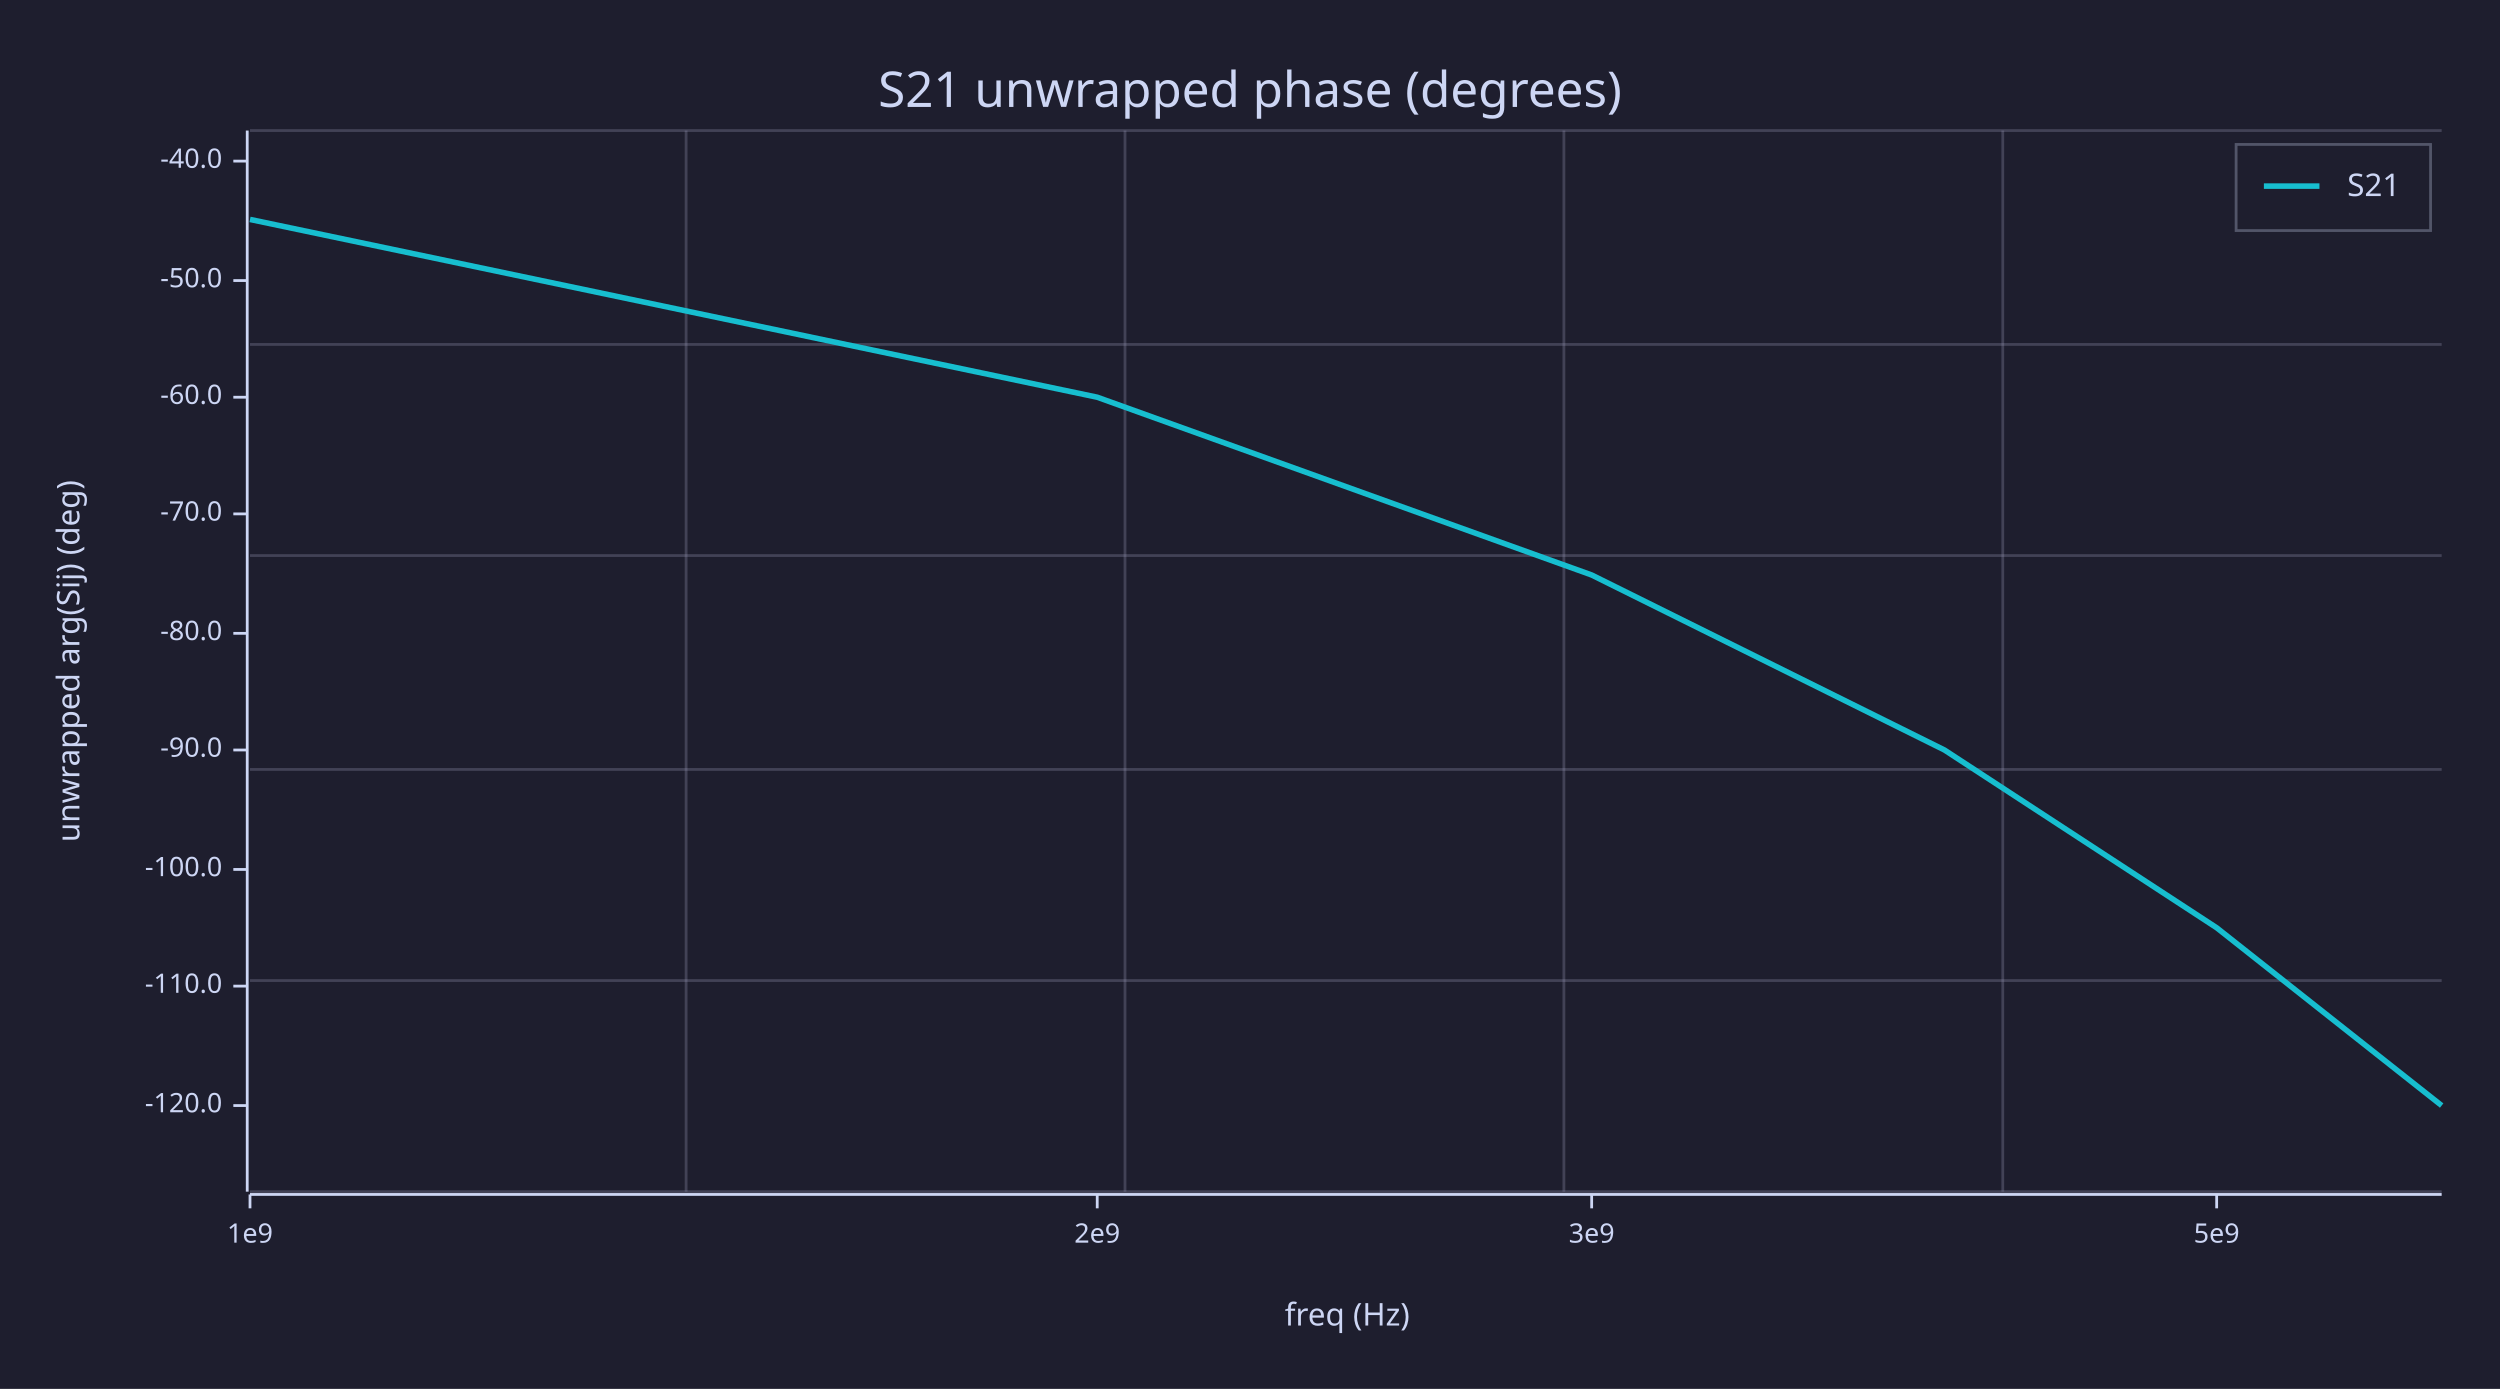
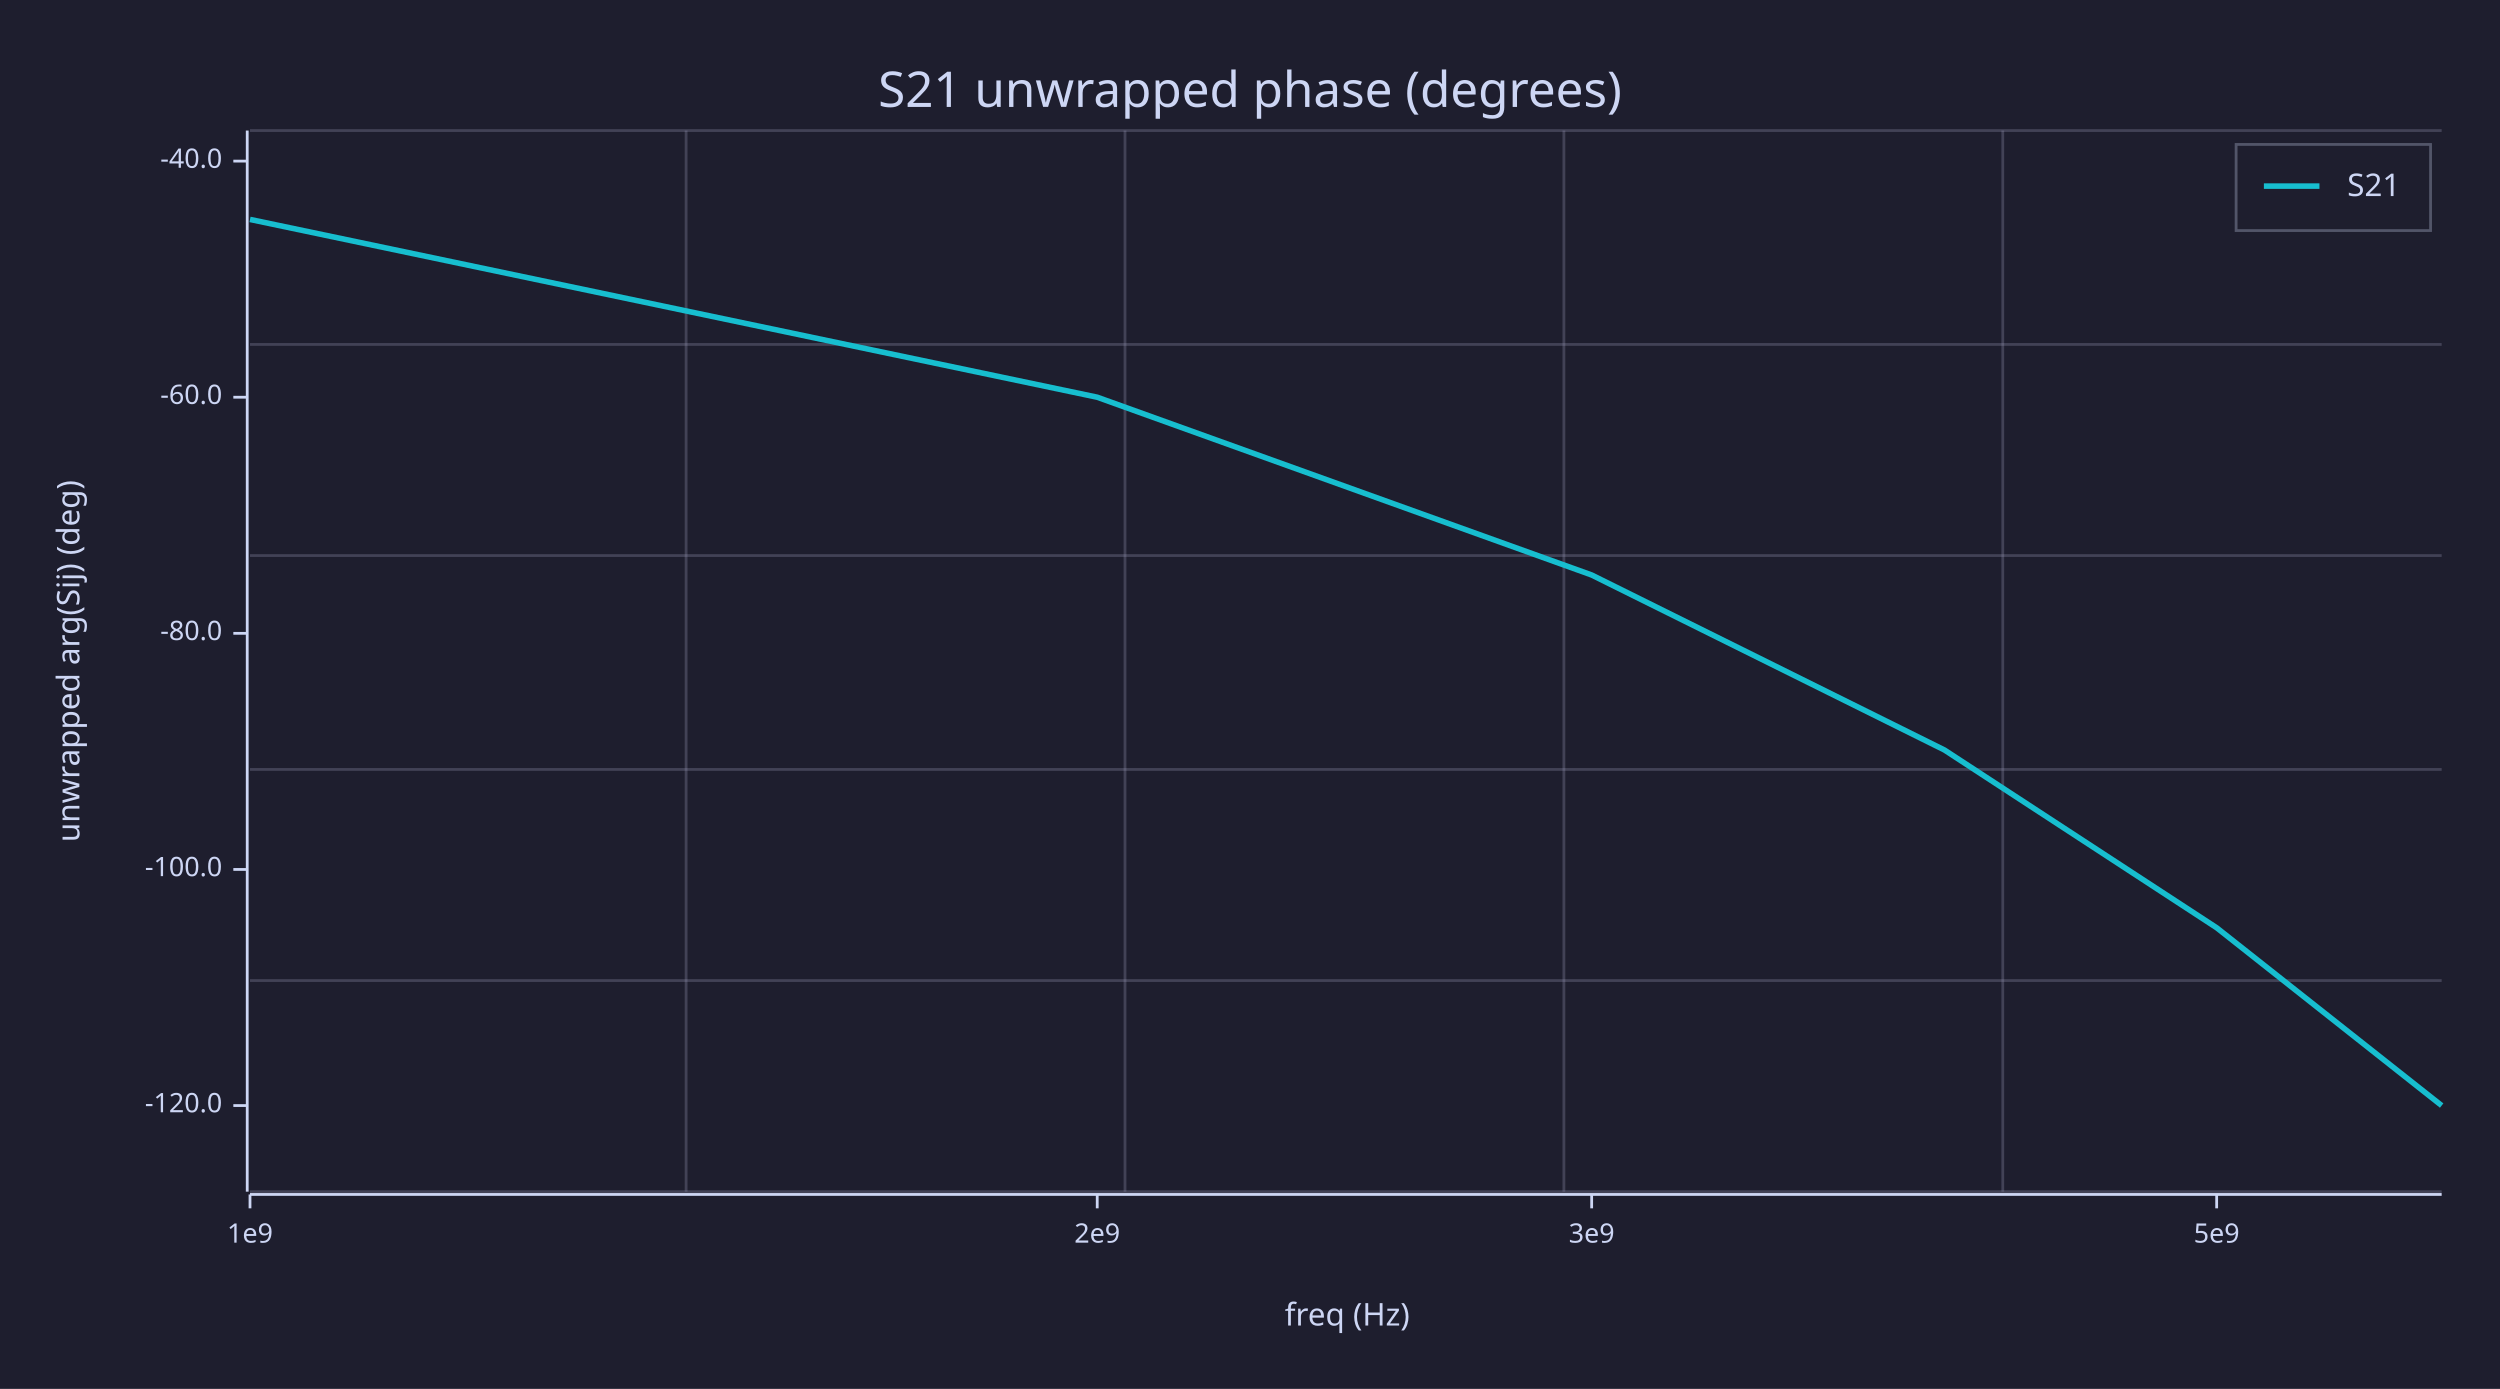
<svg xmlns="http://www.w3.org/2000/svg" width="900" height="500" viewBox="0 0 900 500">
  <rect x="0" y="0" width="900" height="500" opacity="1" fill="#1E1E2E" stroke="none" />
  <text x="450" y="25" dy="0.76em" text-anchor="middle" font-family="sans-serif" font-size="17.742" opacity="1" fill="#CDD6F4">
S21 unwrapped phase (degrees)
</text>
  <text x="20" y="238" dy="0.76em" text-anchor="middle" font-family="sans-serif" font-size="11.29" opacity="1" fill="#CDD6F4" transform="rotate(270, 20, 238)">
unwrapped arg(Sij) (deg)
</text>
  <text x="485" y="480" dy="-0.5ex" text-anchor="middle" font-family="sans-serif" font-size="11.29" opacity="1" fill="#CDD6F4">
freq (Hz)
</text>
  <polyline fill="none" opacity="1" stroke="#CDD6F4" stroke-width="1" points="89,47 89,429 " />
  <text x="80" y="398" dy="0.5ex" text-anchor="end" font-family="sans-serif" font-size="9.677" opacity="1" fill="#CDD6F4">
-120.0
</text>
  <polyline fill="none" opacity="1" stroke="#CDD6F4" stroke-width="1" points="84,398 89,398 " />
-   <text x="80" y="355" dy="0.5ex" text-anchor="end" font-family="sans-serif" font-size="9.677" opacity="1" fill="#CDD6F4">
- -110.0
- </text>
-   <polyline fill="none" opacity="1" stroke="#CDD6F4" stroke-width="1" points="84,355 89,355 " />
  <text x="80" y="313" dy="0.5ex" text-anchor="end" font-family="sans-serif" font-size="9.677" opacity="1" fill="#CDD6F4">
-100.0
</text>
  <polyline fill="none" opacity="1" stroke="#CDD6F4" stroke-width="1" points="84,313 89,313 " />
-   <text x="80" y="270" dy="0.5ex" text-anchor="end" font-family="sans-serif" font-size="9.677" opacity="1" fill="#CDD6F4">
- -90.0
- </text>
-   <polyline fill="none" opacity="1" stroke="#CDD6F4" stroke-width="1" points="84,270 89,270 " />
  <text x="80" y="228" dy="0.5ex" text-anchor="end" font-family="sans-serif" font-size="9.677" opacity="1" fill="#CDD6F4">
-80.0
</text>
  <polyline fill="none" opacity="1" stroke="#CDD6F4" stroke-width="1" points="84,228 89,228 " />
-   <text x="80" y="185" dy="0.5ex" text-anchor="end" font-family="sans-serif" font-size="9.677" opacity="1" fill="#CDD6F4">
- -70.0
- </text>
-   <polyline fill="none" opacity="1" stroke="#CDD6F4" stroke-width="1" points="84,185 89,185 " />
  <text x="80" y="143" dy="0.5ex" text-anchor="end" font-family="sans-serif" font-size="9.677" opacity="1" fill="#CDD6F4">
-60.0
</text>
  <polyline fill="none" opacity="1" stroke="#CDD6F4" stroke-width="1" points="84,143 89,143 " />
-   <text x="80" y="101" dy="0.5ex" text-anchor="end" font-family="sans-serif" font-size="9.677" opacity="1" fill="#CDD6F4">
- -50.0
- </text>
-   <polyline fill="none" opacity="1" stroke="#CDD6F4" stroke-width="1" points="84,101 89,101 " />
  <text x="80" y="58" dy="0.5ex" text-anchor="end" font-family="sans-serif" font-size="9.677" opacity="1" fill="#CDD6F4">
-40.0
</text>
  <polyline fill="none" opacity="1" stroke="#CDD6F4" stroke-width="1" points="84,58 89,58 " />
  <polyline fill="none" opacity="1" stroke="#CDD6F4" stroke-width="1" points="90,430 879,430 " />
  <text x="90" y="440" dy="0.76em" text-anchor="middle" font-family="sans-serif" font-size="9.677" opacity="1" fill="#CDD6F4">
1e9
</text>
  <polyline fill="none" opacity="1" stroke="#CDD6F4" stroke-width="1" points="90,430 90,435 " />
  <text x="395" y="440" dy="0.76em" text-anchor="middle" font-family="sans-serif" font-size="9.677" opacity="1" fill="#CDD6F4">
2e9
</text>
  <polyline fill="none" opacity="1" stroke="#CDD6F4" stroke-width="1" points="395,430 395,435 " />
  <text x="573" y="440" dy="0.76em" text-anchor="middle" font-family="sans-serif" font-size="9.677" opacity="1" fill="#CDD6F4">
3e9
</text>
  <polyline fill="none" opacity="1" stroke="#CDD6F4" stroke-width="1" points="573,430 573,435 " />
  <text x="798" y="440" dy="0.76em" text-anchor="middle" font-family="sans-serif" font-size="9.677" opacity="1" fill="#CDD6F4">
5e9
</text>
  <polyline fill="none" opacity="1" stroke="#CDD6F4" stroke-width="1" points="798,430 798,435 " />
  <polyline fill="none" opacity="0.3" stroke="#9696B4" stroke-width="1" points="90,429 879,429 " />
  <polyline fill="none" opacity="0.3" stroke="#9696B4" stroke-width="1" points="90,353 879,353 " />
  <polyline fill="none" opacity="0.3" stroke="#9696B4" stroke-width="1" points="90,277 879,277 " />
  <polyline fill="none" opacity="0.3" stroke="#9696B4" stroke-width="1" points="90,200 879,200 " />
  <polyline fill="none" opacity="0.3" stroke="#9696B4" stroke-width="1" points="90,124 879,124 " />
  <polyline fill="none" opacity="0.3" stroke="#9696B4" stroke-width="1" points="90,47 879,47 " />
  <polyline fill="none" opacity="0.3" stroke="#9696B4" stroke-width="1" points="247,429 247,47 " />
  <polyline fill="none" opacity="0.3" stroke="#9696B4" stroke-width="1" points="405,429 405,47 " />
  <polyline fill="none" opacity="0.3" stroke="#9696B4" stroke-width="1" points="563,429 563,47 " />
  <polyline fill="none" opacity="0.3" stroke="#9696B4" stroke-width="1" points="721,429 721,47 " />
  <polyline fill="none" opacity="1" stroke="#17BECF" stroke-width="2" points="90,79 395,143 573,207 700,270 798,334 879,398 " />
  <rect x="805" y="52" width="70" height="31" opacity="0.85" fill="#1E1E2E" stroke="none" />
  <rect x="805" y="52" width="70" height="31" opacity="0.3" fill="none" stroke="#CDD6F4" />
  <text x="845" y="62" dy="0.76em" text-anchor="start" font-family="sans-serif" font-size="11.29" opacity="1" fill="#CDD6F4">
S21
</text>
  <polyline fill="none" opacity="1" stroke="#17BECF" stroke-width="2" points="815,67 835,67 " />
</svg>
